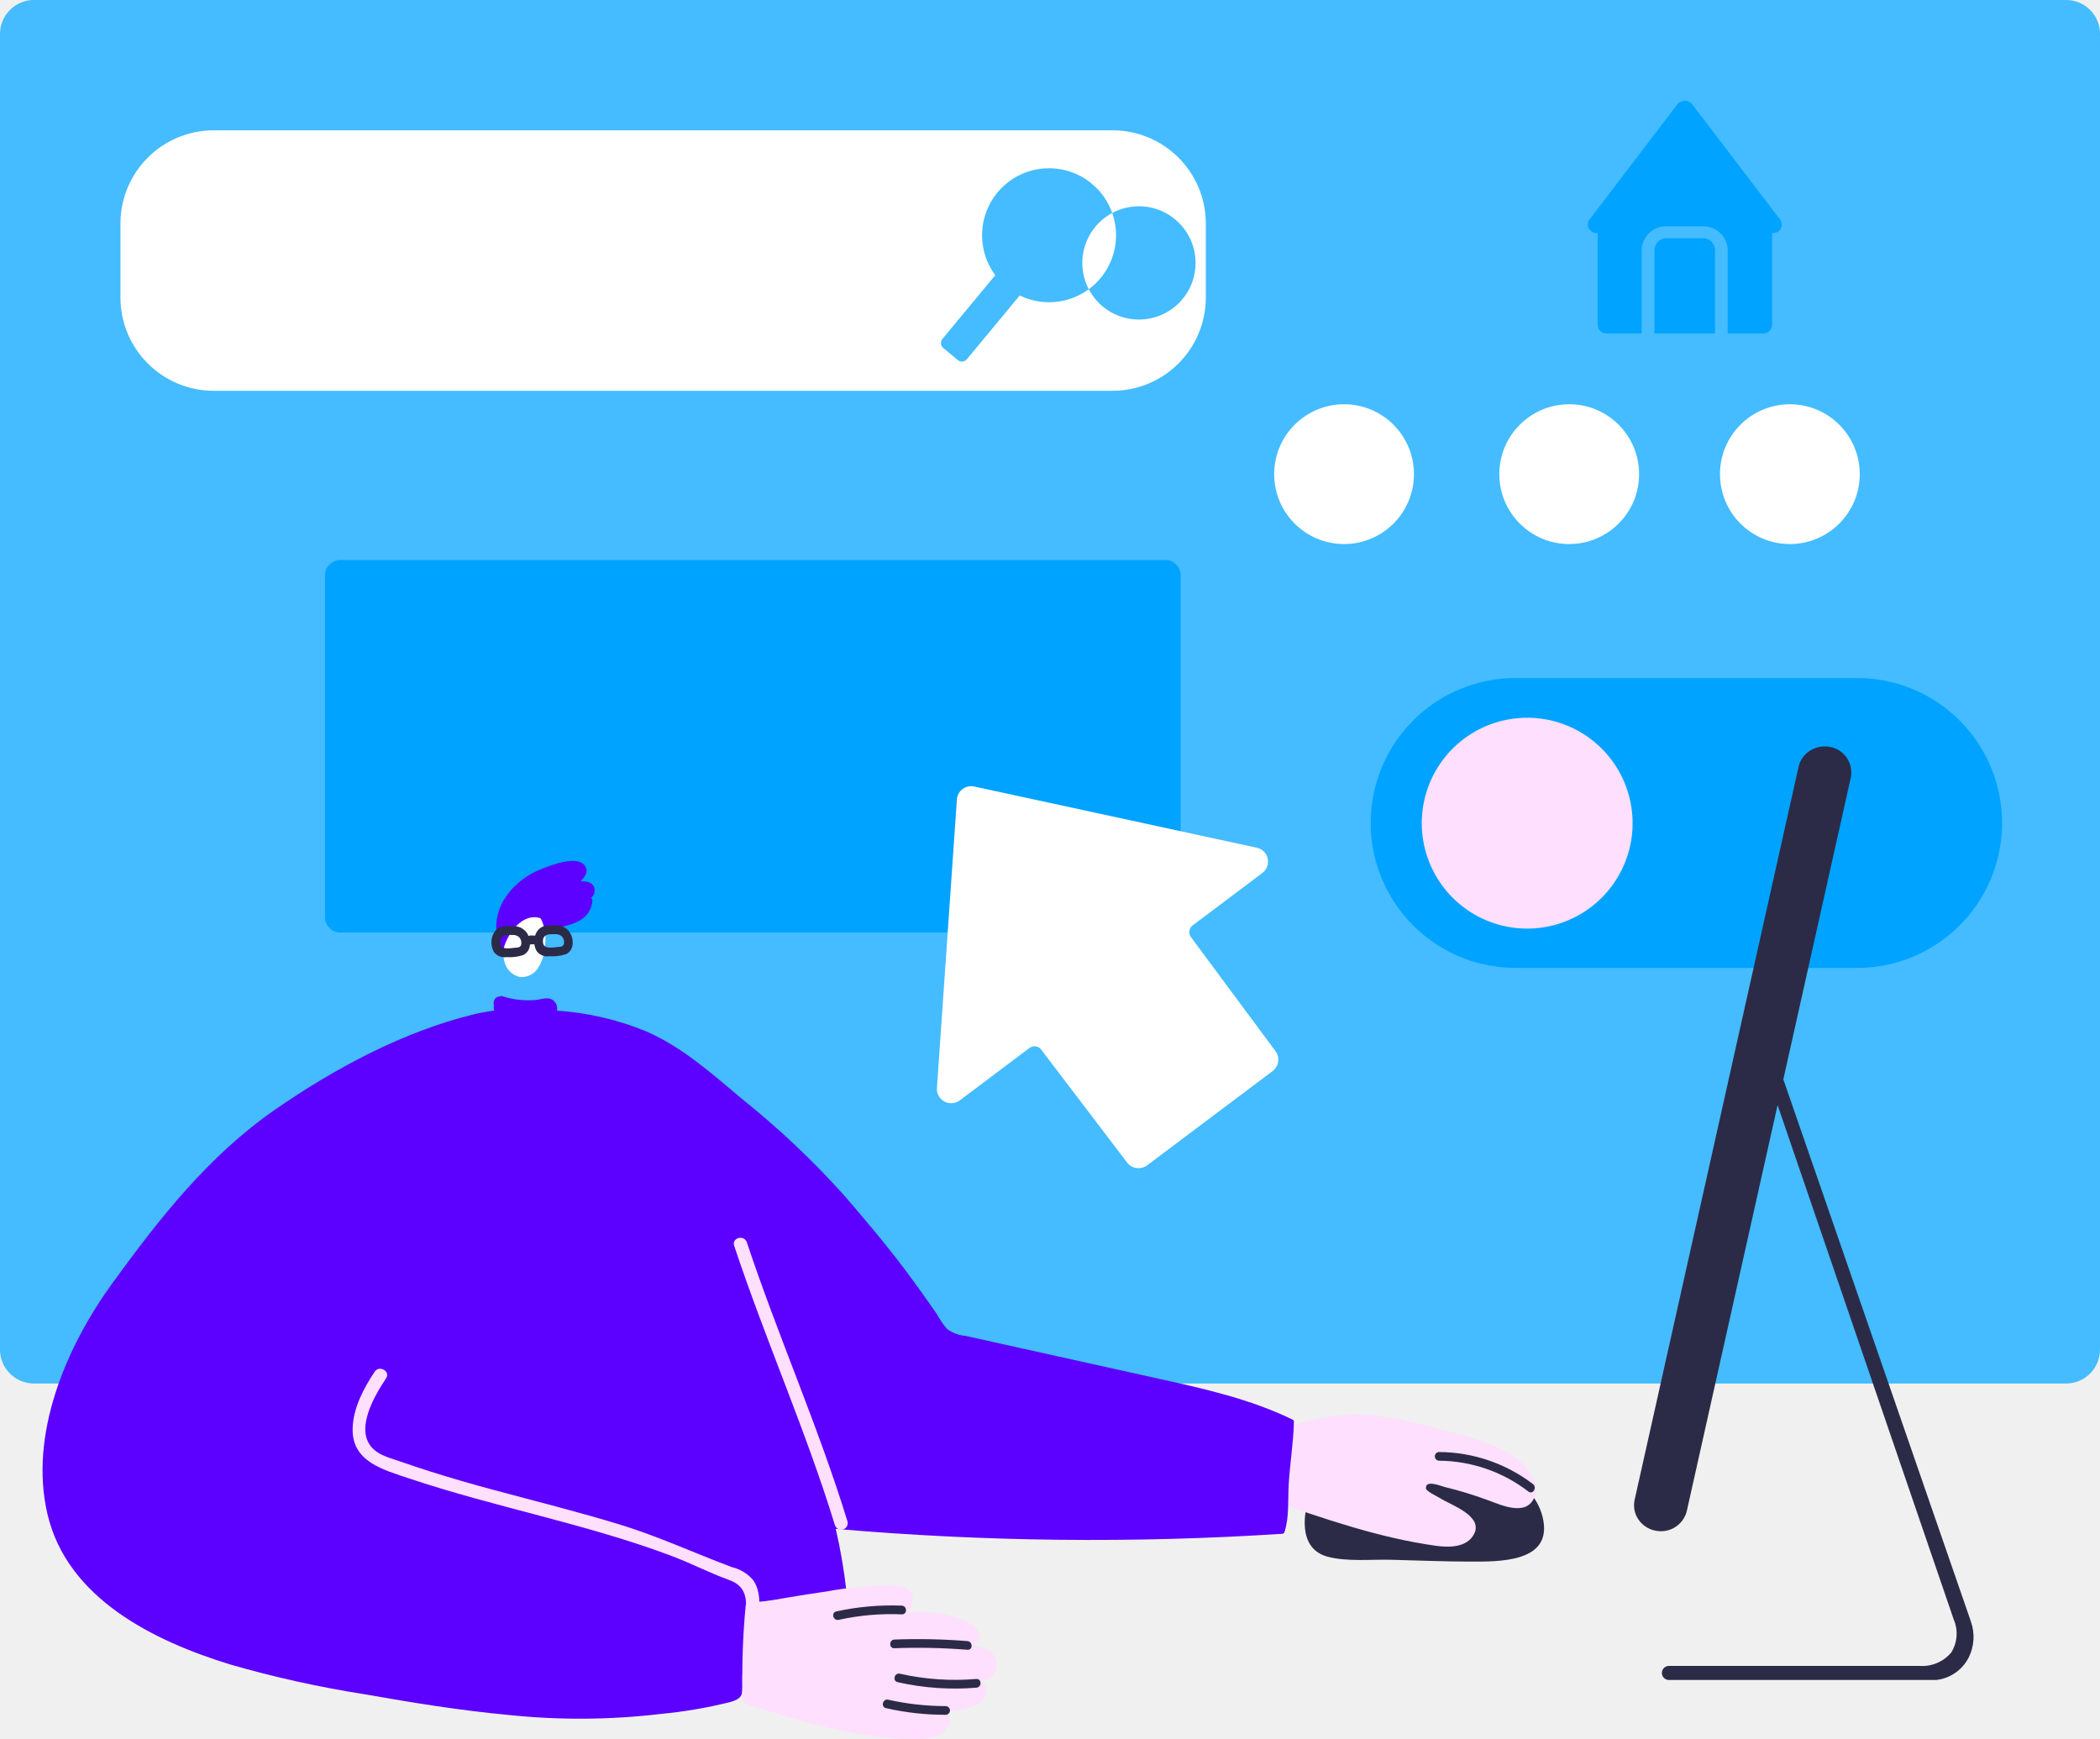
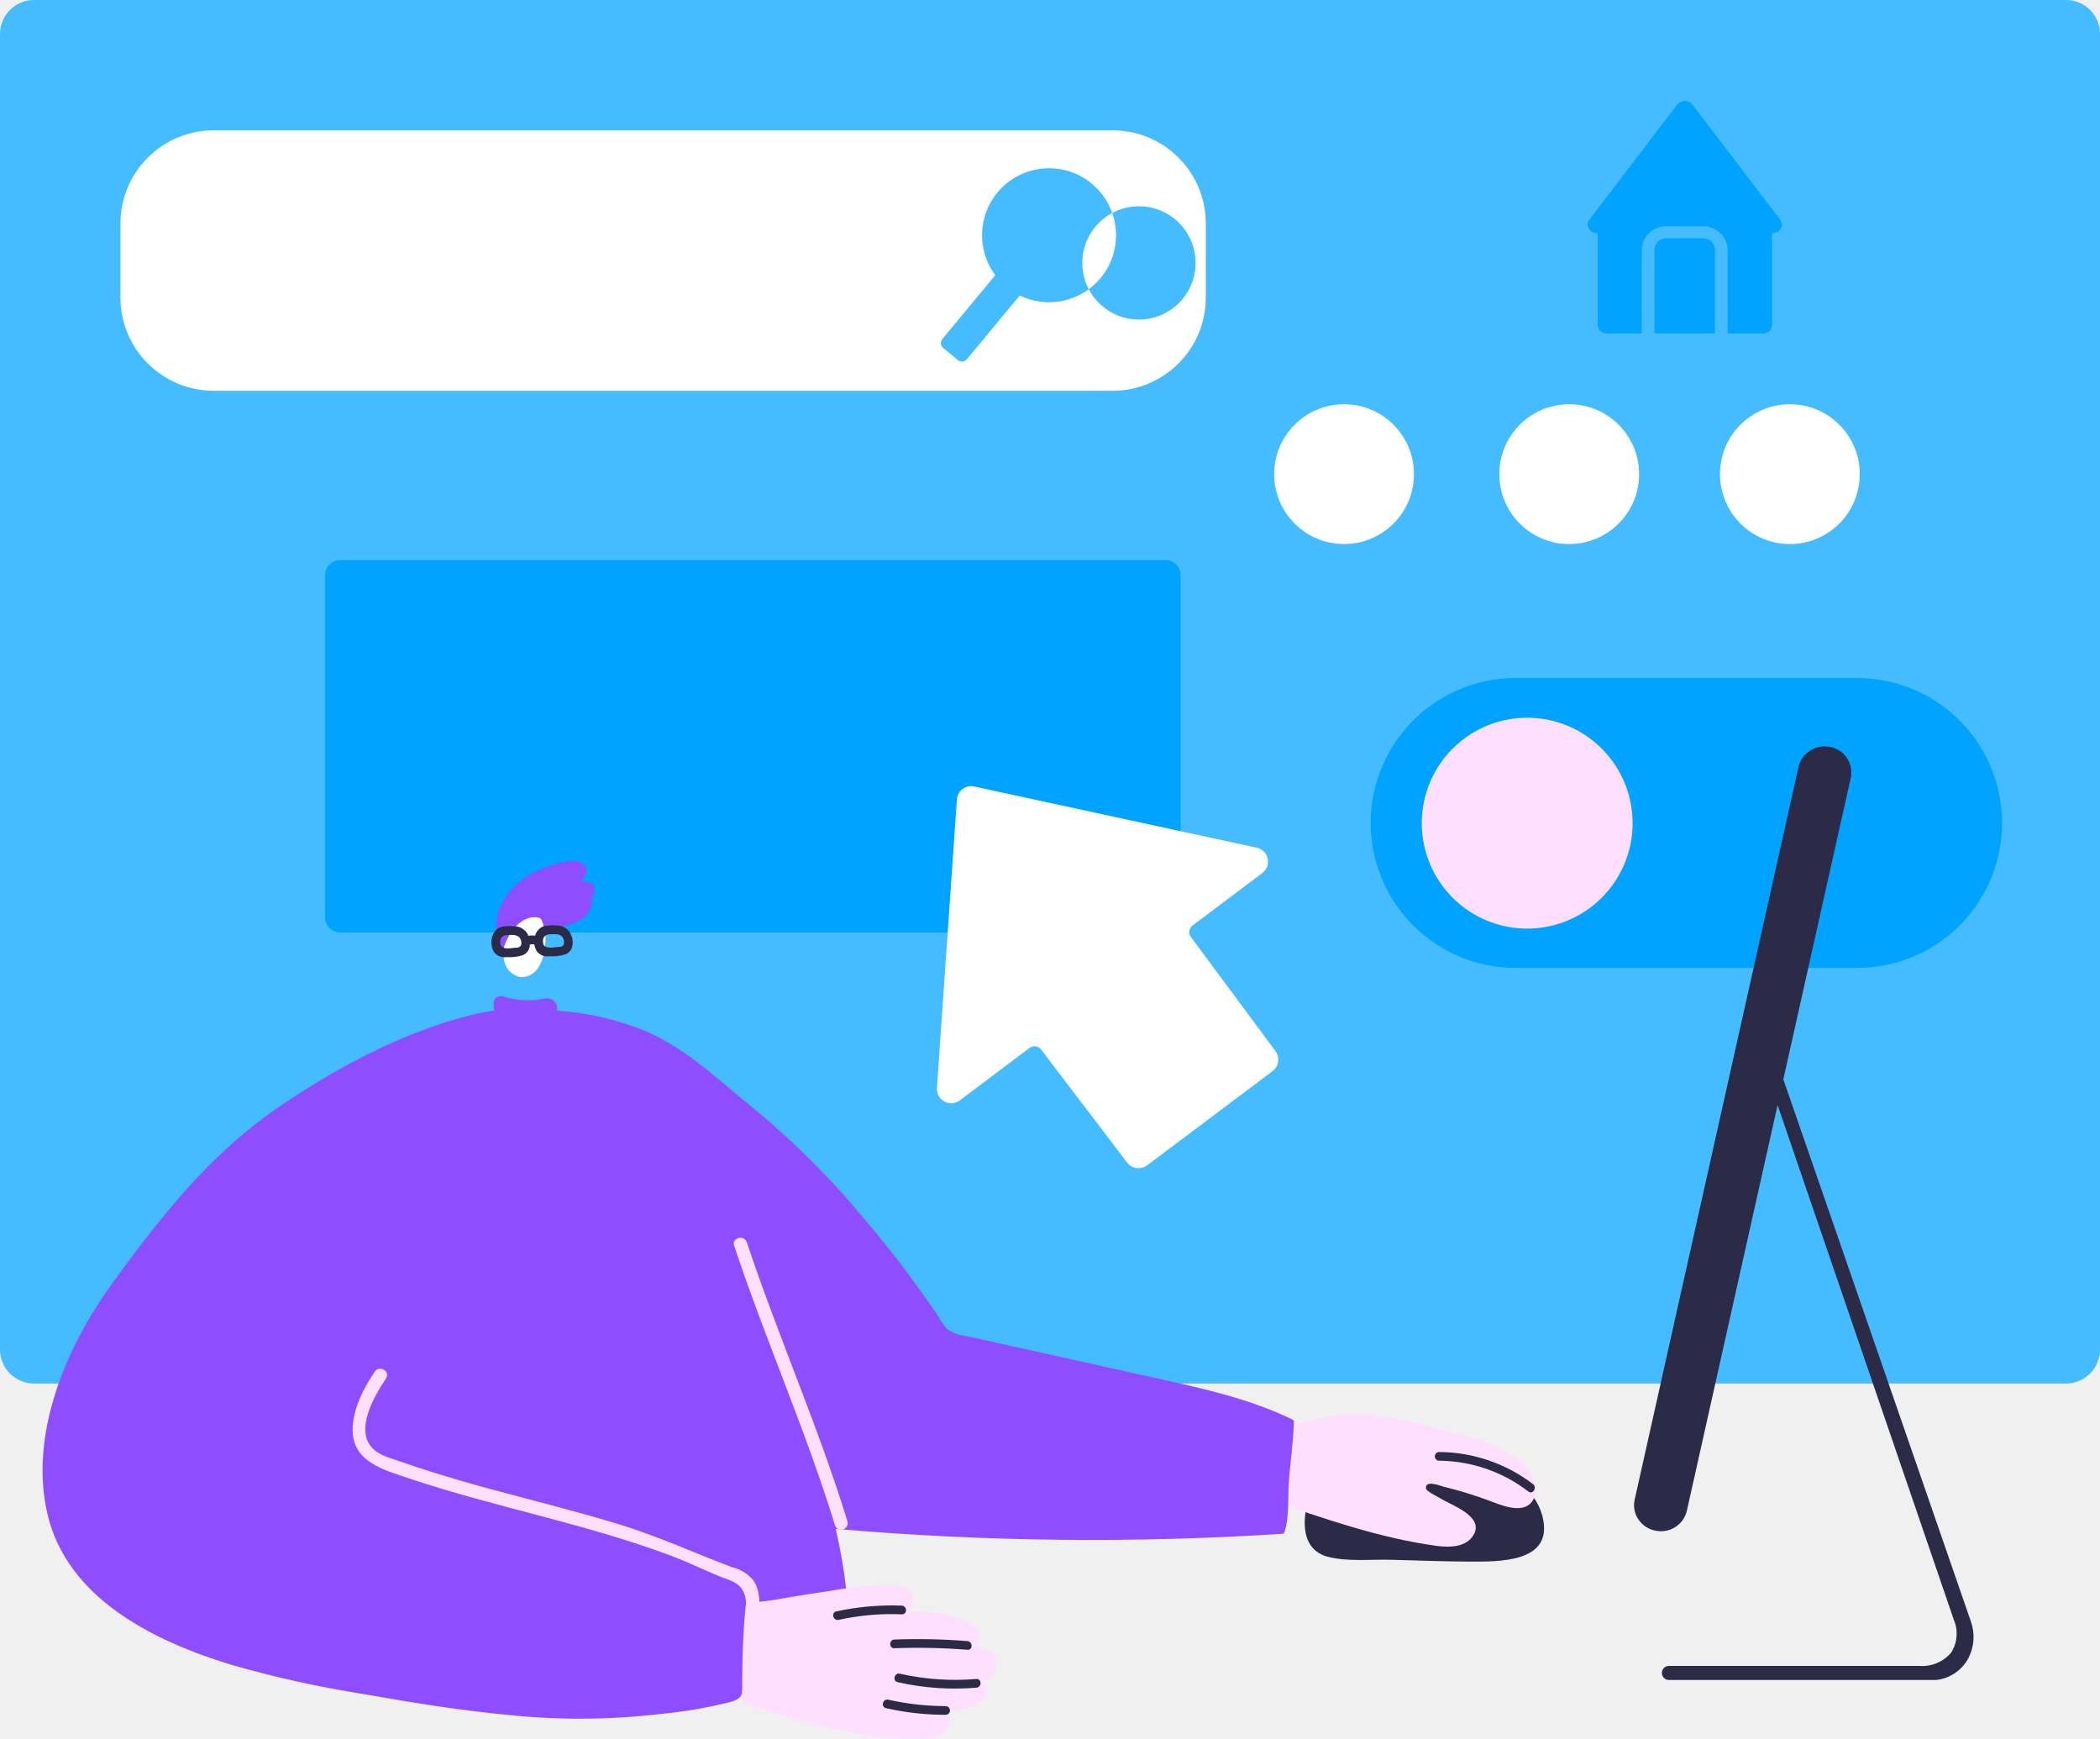
<svg xmlns="http://www.w3.org/2000/svg" width="500" height="413.998" viewBox="0 0 500 413.998">
  <path d="M496.955,29.939H13.076A8.09,8.09,0,0,0,5,38.015V351.236a8.09,8.09,0,0,0,8.076,8.076H496.924A8.09,8.09,0,0,0,505,351.236V38.015a8.064,8.064,0,0,0-8.045-8.076Z" transform="translate(-5 -29.939)" fill="#44bcff" />
  <path d="M249.974,107.269H53.536a3.667,3.667,0,0,0-3.657,3.657v81.367a3.667,3.667,0,0,0,3.657,3.65H249.945a3.667,3.667,0,0,0,3.657-3.657v-81.36a3.621,3.621,0,0,0-3.628-3.657Z" transform="translate(27.499 26.059)" fill="#00a3ff" />
  <circle cx="16.64" cy="16.64" r="16.64" transform="translate(303.376 96.24)" fill="#fff" />
  <circle cx="16.64" cy="16.64" r="16.64" transform="translate(356.981 96.24)" fill="#fff" />
  <circle cx="16.64" cy="16.64" r="16.64" transform="translate(409.519 96.24)" fill="#fff" />
  <path d="M309.514,123.566H229.031a34.5,34.5,0,1,0,0,68.995h80.483a34.5,34.5,0,1,0,0-68.995Z" transform="translate(132.248 37.86)" fill="#00a3ff" />
  <path d="M224.163,129.141a25.1,25.1,0,1,0,19.962,7.251,25.033,25.033,0,0,0-19.962-7.251Z" transform="translate(137.237 41.826)" fill="#fedffd" />
  <path d="M241.811,246.023c-2.226-9.112-13.166-12.931-21.3-14.629a53.388,53.388,0,0,0-18.012-.7c-4.722.609-9.872,1.524-13.591,4.655a1.073,1.073,0,0,0-.305.345c-3.2,5.424-6.581,17.522,2.043,19.809,4.784,1.248,10.452.578,15.359.731,6.034.152,12.038.4,18.072.426,7.35.029,20.417.334,17.736-10.636Z" transform="translate(125.472 115.105)" fill="#2c2b47" />
  <path d="M239.588,235.861c-4.6-3.534-10.788-5.15-16.3-6.583-6.917-1.8-14.231-3.809-21.393-4.022-7.5-.243-14.69,2.195-21.667,4.572-.579.212-.4,1.1.152,1.035l.335,13.683c-.517-.031-.7.822-.121,1.035,12.981,4.448,26.024,9.05,39.709,10.94,3.078.428,7.436.457,9.081-2.895,2.1-4.3-5.669-6.857-8.076-8.41-.64-.4-3.352-1.678-3.414-2.317-.274-2.193,3.474-.64,4.39-.395a92.589,92.589,0,0,1,10.391,3.169c3.078,1.128,9.021,3.9,10.971-.579,1.493-3.5-1.493-7.276-4.053-9.231Z" transform="translate(121.629 111.485)" fill="#fedffd" />
-   <path d="M96.835,155.14c-.426-1.219-1.736-1.552-3.26-1.464,1.188-1.128,1.9-2.414,1.128-3.621-1.8-2.8-8.412-.091-10.453.7-7.5,2.931-13.257,10.759-9.569,18.8a.836.836,0,0,0,1.005.517,1.335,1.335,0,0,0,.428-.122,48.319,48.319,0,0,1,12.464-5.3c3.748-.883,7.345-1.95,7.833-6.307a.929.929,0,0,0-.305-.733,2.241,2.241,0,0,0,.731-2.472Z" transform="translate(44.629 56.143)" fill="#5c00ff" />
+   <path d="M96.835,155.14c-.426-1.219-1.736-1.552-3.26-1.464,1.188-1.128,1.9-2.414,1.128-3.621-1.8-2.8-8.412-.091-10.453.7-7.5,2.931-13.257,10.759-9.569,18.8a.836.836,0,0,0,1.005.517,1.335,1.335,0,0,0,.428-.122,48.319,48.319,0,0,1,12.464-5.3c3.748-.883,7.345-1.95,7.833-6.307a.929.929,0,0,0-.305-.733,2.241,2.241,0,0,0,.731-2.472Z" transform="translate(44.629 56.143)" fill="#8e4dff" />
  <path d="M83.852,158.506a5.2,5.2,0,0,0-5.09-3.138,5.1,5.1,0,0,0-3.779,3.412,12.338,12.338,0,0,0-.517,5.272c.031.4.06.824.091,1.25a8.937,8.937,0,0,0,.243,2.529,4.919,4.919,0,0,0,3.81,3.9,4.7,4.7,0,0,0,4.266-2.162,10.345,10.345,0,0,0,1.552-4.755A11.117,11.117,0,0,0,83.852,158.506Z" transform="translate(45.24 60.882)" fill="#fff" />
-   <path d="M77.589,155.088c-3.621,1.647-4.084,6.034-3.262,9.483.031.153.153.183.276.183-.062.153-.093.336-.153.488a.272.272,0,0,0,.517.153c1.005-3.688,4.631-8.747,9.081-7.069a.267.267,0,0,0,.334-.245c-.367-3.047-4.295-4.143-6.793-2.993Z" transform="translate(44.95 60.363)" fill="#5c00ff" />
+   <path d="M77.589,155.088c-3.621,1.647-4.084,6.034-3.262,9.483.031.153.153.183.276.183-.062.153-.093.336-.153.488a.272.272,0,0,0,.517.153c1.005-3.688,4.631-8.747,9.081-7.069a.267.267,0,0,0,.334-.245c-.367-3.047-4.295-4.143-6.793-2.993Z" transform="translate(44.95 60.363)" fill="#8e4dff" />
  <path d="M91.376,159.191a1.537,1.537,0,0,0-.183-.243,1.209,1.209,0,0,0-.212-.183,3.5,3.5,0,0,0-2.529-1.007,9.235,9.235,0,0,0-3.171.183,3.266,3.266,0,0,0-2.01,2.226c-.366,0-.762-.062-1.128-.031l-.457.091a3.418,3.418,0,0,0-.488-.853,1.781,1.781,0,0,0-.183-.243,1.294,1.294,0,0,0-.214-.183,3.5,3.5,0,0,0-2.529-1.007,9.227,9.227,0,0,0-3.169.183c-2.317.824-2.8,4.053-1.616,5.974a3.1,3.1,0,0,0,2.955,1.188,10.48,10.48,0,0,0,3.9-.457A2.779,2.779,0,0,0,82.02,162.3a3.141,3.141,0,0,1,1.067-.06,4.238,4.238,0,0,0,.579,1.645,3.1,3.1,0,0,0,2.955,1.188,10.465,10.465,0,0,0,3.9-.457c2.138-.878,2.076-3.778.853-5.424Zm-11.488,3.322c-.336.548-.945.517-1.493.548-1.159.122-3.2.548-3.414-.976-.214-1.462.61-2.1,1.95-2.069,1.034,0,1.8-.152,2.586.579a2.012,2.012,0,0,1,.374,1.917Zm10.172-.183c-.334.548-.945.517-1.493.548-1.157.121-3.2.548-3.412-.976-.214-1.462.609-2.1,1.95-2.069,1.034,0,1.8-.152,2.586.579a2.1,2.1,0,0,1,.378,1.917Z" transform="translate(44.142 62.575)" fill="#2c2b47" />
  <path d="M310.848,341.3,266.2,212.273l16.06-71.829a6.19,6.19,0,0,0-4.876-7.314,6.593,6.593,0,0,0-4.785.862,6.088,6.088,0,0,0-2.774,3.871L230.791,312.383a5.981,5.981,0,0,0,.884,4.631,6.319,6.319,0,0,0,3.991,2.683,6.971,6.971,0,0,0,1.341.152A6.338,6.338,0,0,0,243.225,315L264.832,218.4l41.933,122.448a8.517,8.517,0,0,1-.579,7.862,9.024,9.024,0,0,1-7.557,3.2H238.958a1.676,1.676,0,1,0,0,3.352h63.6a9.9,9.9,0,0,0,7.8-5.395,10.96,10.96,0,0,0,.486-8.562Z" transform="translate(158.403 44.691)" fill="#2c2b47" />
  <path d="M270.073,72.148q-10.464-13.695-20.9-27.423a2.184,2.184,0,0,0-1.8-.856,2.366,2.366,0,0,0-1.8.852c-2.895,3.779-17.431,22.917-20.905,27.428a1.841,1.841,0,0,0-.153,2.1,2.217,2.217,0,0,0,1.952,1.1h.152V97.229a2.095,2.095,0,0,0,2.195,2.012h37.148a2.115,2.115,0,0,0,2.195-2.012V75.348h.152a2.214,2.214,0,0,0,1.95-1.1A2.022,2.022,0,0,0,270.073,72.148Z" transform="translate(153.77 -19.853)" fill="#00a3ff" />
  <path d="M246.211,61.191h-8.5a5.772,5.772,0,0,0-6,5.517V92.977h20.479V66.738a5.767,5.767,0,0,0-5.972-5.547Zm2.955,28.984H234.752V66.738a2.857,2.857,0,0,1,2.955-2.712h8.5a2.836,2.836,0,0,1,2.955,2.712V90.176Z" transform="translate(159.165 -7.312)" fill="#44bcff" />
-   <path d="M308.57,268.352c-10.117-4.936-21.088-7.374-32.029-9.783l-37.117-8.228c-2.931-.64-5.852-1.281-8.778-1.95a8.94,8.94,0,0,1-4.388-1.616,21.4,21.4,0,0,1-2.469-3.6q-3.429-4.985-7.04-9.843c-4.753-6.369-9.874-12.434-15.084-18.467a203.356,203.356,0,0,0-24.138-22.8c-7.253-6.064-14.233-12.4-23.009-16.207a68.179,68.179,0,0,0-21.179-4.907,2.3,2.3,0,0,0-.7-2.284c-1.128-1.1-2.712-.488-4.053-.274a20.067,20.067,0,0,1-8.381-.916.405.405,0,0,0-.426.091c-.945,0-1.767.824-1.433,2.226v.029a2.069,2.069,0,0,0,.091,1.128,47.068,47.068,0,0,0-4.876.884c-16.76,4.084-33.186,12.891-47.3,22.672-15.878,11-27.548,25.905-38.793,41.379-11,15.172-19.869,35.96-15.419,54.945,4.722,20.114,25.353,30.2,43.486,35.778a261.623,261.623,0,0,0,32.069,7.1c11.4,2.01,22.826,3.869,34.376,4.936a163.156,163.156,0,0,0,35.96-.243,113.71,113.71,0,0,0,16.638-2.835c3.719-1.067,2.774-2.317,2.931-6.186.214-5.7.7-11.724.914-17.433,3.171-.183,23.893-2.438,23.833-2.931a126.7,126.7,0,0,0-2.529-14.69A703.837,703.837,0,0,0,306.054,295.5a.591.591,0,0,0,.517-.4c1.159-3.6.793-7.586,1.007-11.367.3-5,1.128-10.026,1.248-15a.574.574,0,0,0-.257-.381Z" transform="translate(-0.744 69.645)" fill="#5c00ff" />
+   <path d="M308.57,268.352c-10.117-4.936-21.088-7.374-32.029-9.783l-37.117-8.228c-2.931-.64-5.852-1.281-8.778-1.95a8.94,8.94,0,0,1-4.388-1.616,21.4,21.4,0,0,1-2.469-3.6q-3.429-4.985-7.04-9.843c-4.753-6.369-9.874-12.434-15.084-18.467a203.356,203.356,0,0,0-24.138-22.8c-7.253-6.064-14.233-12.4-23.009-16.207a68.179,68.179,0,0,0-21.179-4.907,2.3,2.3,0,0,0-.7-2.284c-1.128-1.1-2.712-.488-4.053-.274a20.067,20.067,0,0,1-8.381-.916.405.405,0,0,0-.426.091c-.945,0-1.767.824-1.433,2.226v.029a2.069,2.069,0,0,0,.091,1.128,47.068,47.068,0,0,0-4.876.884c-16.76,4.084-33.186,12.891-47.3,22.672-15.878,11-27.548,25.905-38.793,41.379-11,15.172-19.869,35.96-15.419,54.945,4.722,20.114,25.353,30.2,43.486,35.778a261.623,261.623,0,0,0,32.069,7.1c11.4,2.01,22.826,3.869,34.376,4.936a163.156,163.156,0,0,0,35.96-.243,113.71,113.71,0,0,0,16.638-2.835c3.719-1.067,2.774-2.317,2.931-6.186.214-5.7.7-11.724.914-17.433,3.171-.183,23.893-2.438,23.833-2.931a126.7,126.7,0,0,0-2.529-14.69A703.837,703.837,0,0,0,306.054,295.5a.591.591,0,0,0,.517-.4c1.159-3.6.793-7.586,1.007-11.367.3-5,1.128-10.026,1.248-15a.574.574,0,0,0-.257-.381Z" transform="translate(-0.744 69.645)" fill="#8e4dff" />
  <path d="M214.993,201.562,194.879,174.44a2,2,0,0,1,.4-2.8l16.579-12.466a3.364,3.364,0,0,0,1.279-3.448,3.321,3.321,0,0,0-2.621-2.586l-67.259-14.567a3.395,3.395,0,0,0-4.114,3.1l-4.753,68.659a3.407,3.407,0,0,0,5.455,2.957l16.578-12.464a2,2,0,0,1,2.8.395L179.672,228.1a3.376,3.376,0,0,0,2.712,1.341,3.417,3.417,0,0,0,2.043-.671l29.866-22.429a3.419,3.419,0,0,0,.7-4.778Z" transform="translate(88.688 48.667)" fill="#fff" />
  <path d="M226.5,238.05a37.181,37.181,0,0,0-22.338-7.619,1.035,1.035,0,0,0,0,2.069,35.329,35.329,0,0,1,21.272,7.345c1.1.826,2.134-1,1.066-1.795Z" transform="translate(138.469 115.245)" fill="#2c2b47" />
  <path d="M161.936,263.111c2.284-1.159,3.383-3.017-.153-5.121-4.022-2.414-9.781-2.986-15.024-2.864a3.759,3.759,0,0,0,1.281-2.347c.609-2.895-1.829-3.809-4.328-3.931a88.278,88.278,0,0,0-16.243,1.462c-6.278.884-12.526,2.012-18.8,3.1a.4.4,0,0,0-.366.457v.031a177.672,177.672,0,0,0-.762,18.895c0,.974-.274,3.017.457,3.869.824.916,3.84,1.4,5.09,1.829,2.56.853,5.15,1.645,7.741,2.378,9.295,2.559,19.686,4.845,29.378,4.51,2.193-.062,5.607-.824,6.46-3.231a3.127,3.127,0,0,0-.793-3.322c3.322-.274,7.741-.792,9.266-3.2a2.505,2.505,0,0,0-1.1-3.933c2.043-.3,3.81-1.248,3.966-3.621.271-3.565-2.99-4.724-6.067-4.967Z" transform="translate(69.215 128.582)" fill="#fedffd" />
  <path d="M136.379,251.661a62.147,62.147,0,0,0-15.572,1.379c-1.31.274-.762,2.286.548,2.012a57.857,57.857,0,0,1,15.024-1.312c1.371.053,1.34-2.019,0-2.079Z" transform="translate(78.316 130.586)" fill="#2c2b47" />
  <path d="M146.308,256.734a150.151,150.151,0,0,0-17.369-.366c-1.341.06-1.341,2.133,0,2.069a149.783,149.783,0,0,1,17.369.366C147.649,258.927,147.649,256.855,146.308,256.734Z" transform="translate(84.02 133.954)" fill="#2c2b47" />
  <path d="M148.015,262.308a59.8,59.8,0,0,1-18.193-1.25c-1.31-.305-1.86,1.707-.55,2.01a61.632,61.632,0,0,0,18.772,1.312c1.281-.093,1.3-2.164-.029-2.072Z" transform="translate(84.447 137.401)" fill="#2c2b47" />
  <path d="M141.866,266.17a62.33,62.33,0,0,1-13.653-1.524c-1.31-.305-1.859,1.707-.548,2.012a63.873,63.873,0,0,0,14.2,1.584,1.036,1.036,0,1,0,0-2.072Z" transform="translate(83.282 139.999)" fill="#2c2b47" />
  <path d="M148.993,269.169a9.536,9.536,0,0,0-5.029-3.017c-8.838-3.321-17.279-7.222-26.329-10.026-10.088-3.1-20.328-5.638-30.505-8.381q-7.5-2.01-14.872-4.328-3.54-1.11-7.04-2.347c-2.224-.791-5-1.4-6.705-3.138-4.448-4.419.4-12.586,3.14-16.7,1.128-1.676-1.584-3.26-2.712-1.584-2.621,3.931-5.121,8.653-5.241,13.5-.214,7.953,7.343,9.843,13.591,11.947,20.571,6.886,42.024,10.757,62.352,18.407,4.631,1.736,9.05,4.052,13.714,5.729,4.174,1.522,4.266,4.631,3.9,8.807-.183,2.01,2.957,1.981,3.14,0,.274-2.926.426-6.369-1.4-8.869Z" transform="translate(30.261 106.92)" fill="#fedffd" />
  <path d="M133.394,268.339c-6.919-22.522-16.517-44.067-23.953-66.405-.64-1.9-3.657-1.1-3.017.822,7.414,22.338,17.034,43.885,23.953,66.405a1.564,1.564,0,1,0,3.017-.822Z" transform="translate(68.38 93.825)" fill="#fedffd" />
  <path d="M257.9,109.945H43.788A22.214,22.214,0,0,1,21.633,87.79v-17.7A22.214,22.214,0,0,1,43.788,47.933H257.9a22.216,22.216,0,0,1,22.155,22.155V87.793A22.216,22.216,0,0,1,257.9,109.945Z" transform="translate(7.045 -16.909)" fill="#fff" />
  <path d="M170.86,56.842A15.947,15.947,0,0,0,147.883,78.63L135.3,93.8a1.519,1.519,0,0,0,.214,2.178l3.448,2.864a1.519,1.519,0,0,0,2.164-.214l12.586-15.172a15.94,15.94,0,0,0,17.157-26.6Zm-2.255,18.864a13.482,13.482,0,1,1,0,.007Z" transform="translate(89.09 -13.116)" fill="#44bcff" />
</svg>
